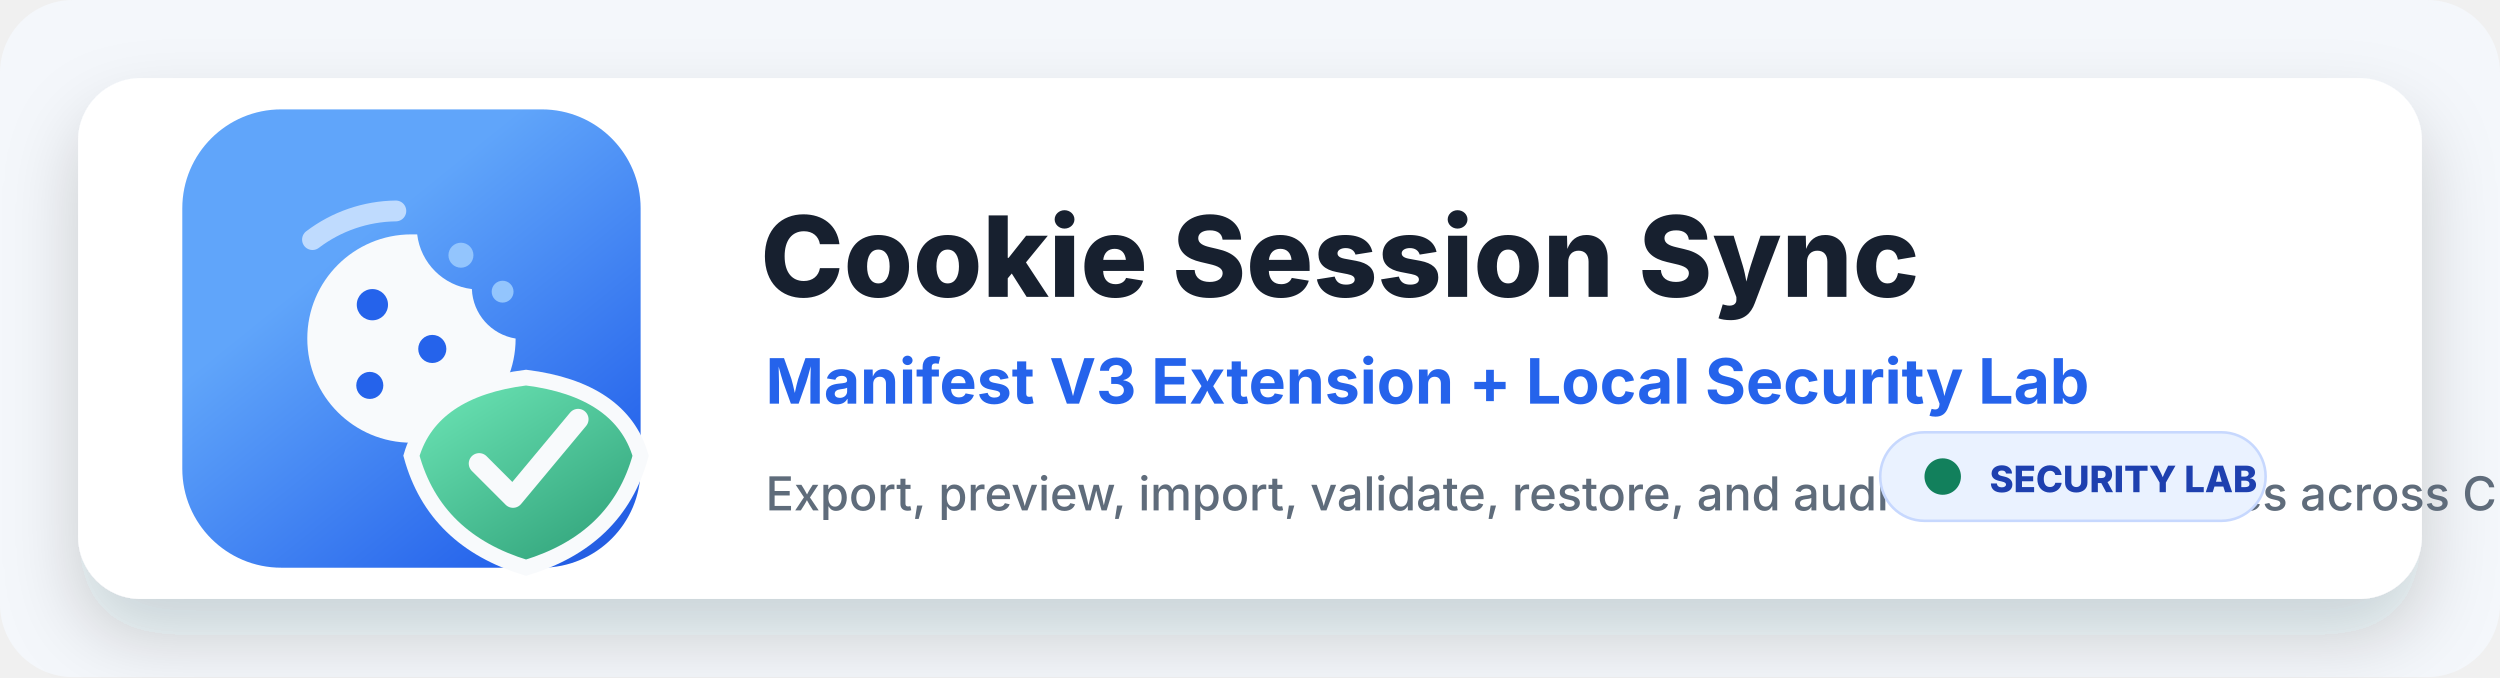
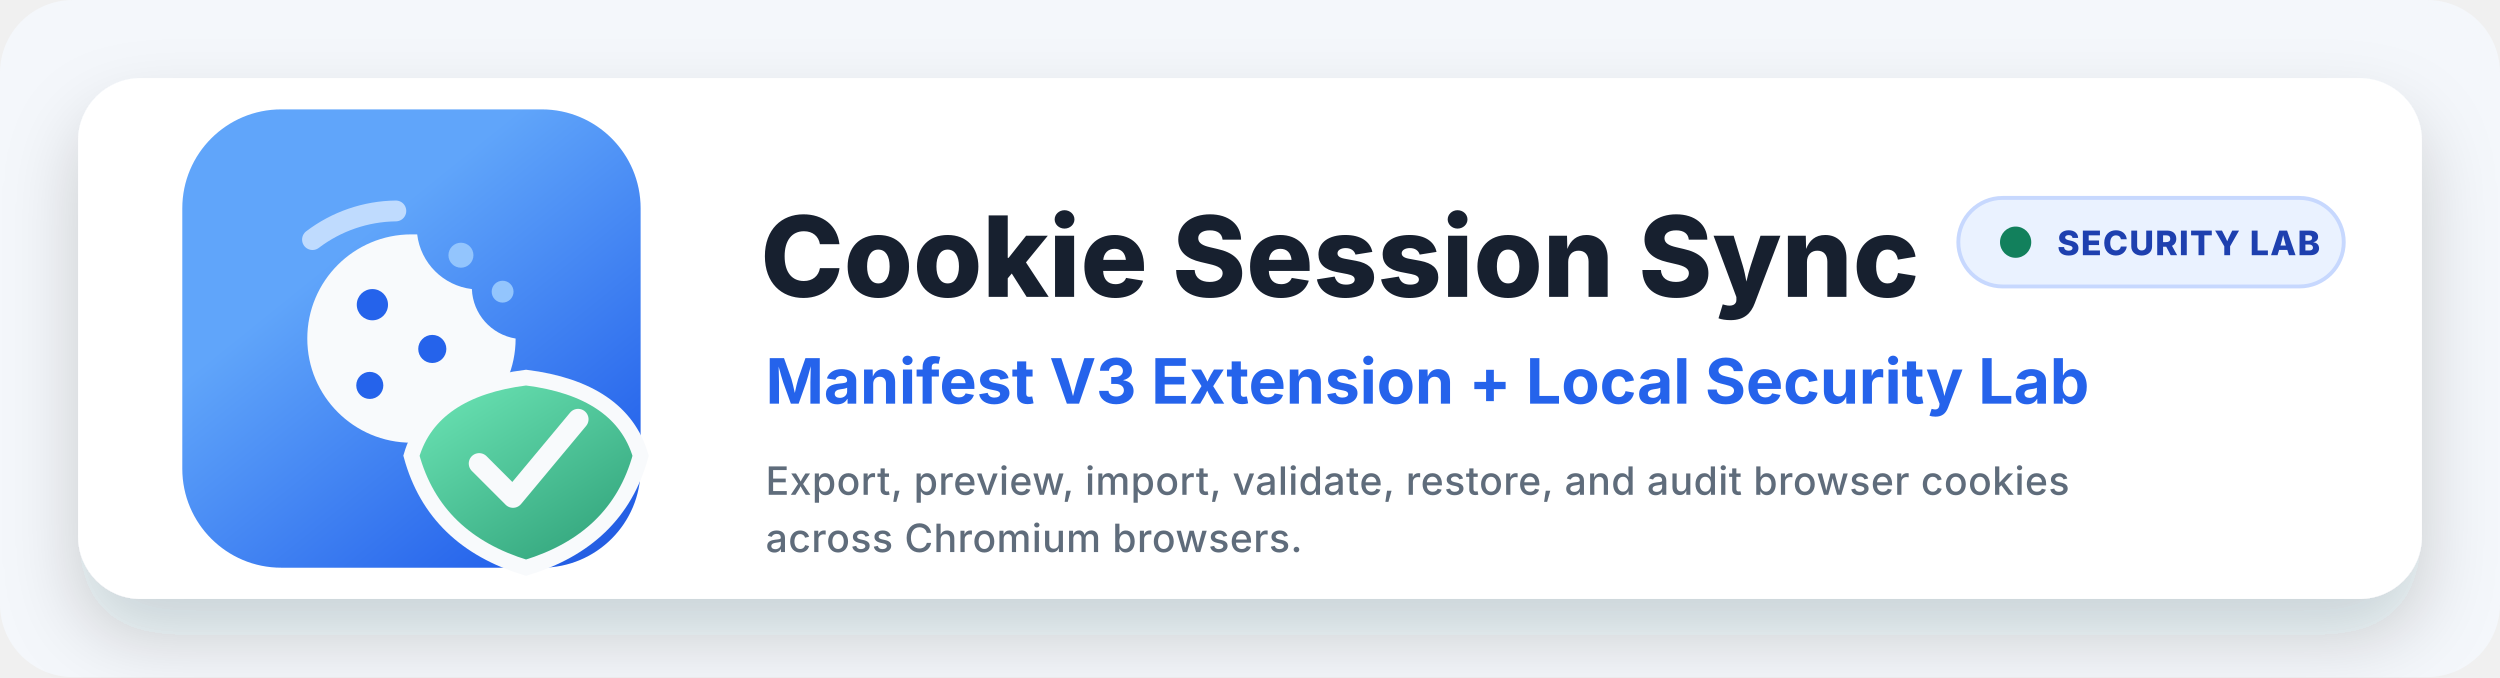
<svg xmlns="http://www.w3.org/2000/svg" width="960" height="260" viewBox="0 0 960 260" role="img" aria-labelledby="title desc">
  <defs>
    <linearGradient id="blue" x1="92" y1="30" x2="245" y2="220" gradientUnits="userSpaceOnUse">
      <stop offset="0" stop-color="#60A5FA" />
      <stop offset="0.55" stop-color="#2563EB" />
      <stop offset="1" stop-color="#1E40AF" />
    </linearGradient>
    <linearGradient id="green" x1="168" y1="55" x2="246" y2="179" gradientUnits="userSpaceOnUse">
      <stop offset="0" stop-color="#6EE7B7" />
      <stop offset="1" stop-color="#12805C" />
    </linearGradient>
    <filter id="shadow" x="-20%" y="-20%" width="140%" height="140%">
      <feDropShadow dx="0" dy="14" stdDeviation="14" flood-color="#17202F" flood-opacity="0.18" />
    </filter>
  </defs>
  <rect width="960" height="260" rx="28" fill="#F4F7FB" />
  <rect x="30" y="30" width="900" height="200" rx="24" fill="#FFFFFF" filter="url(#shadow)" />
  <g transform="translate(70 42)">
    <rect x="0" y="0" width="176" height="176" rx="38" fill="url(#blue)" />
    <path d="M128 88c0 22.1-17.9 40-40 40s-40-17.9-40-40 17.9-40 40-40h2.2c1.3 11 10 19.7 21 21A20 20 0 0 0 128 88Z" fill="#F8FAFC" />
    <circle cx="73" cy="75" r="6" fill="#2563EB" />
    <circle cx="96" cy="92" r="5.4" fill="#2563EB" />
    <circle cx="72" cy="106" r="5.2" fill="#2563EB" />
    <circle cx="107" cy="56" r="4.8" fill="#93C5FD" />
    <circle cx="123" cy="70" r="4.2" fill="#93C5FD" />
    <path d="M50 50a54 54 0 0 1 32-11" fill="none" stroke="#BFDBFE" stroke-width="8" stroke-linecap="round" />
    <path d="M126 126a54 54 0 0 1-32 11" fill="none" stroke="#BFDBFE" stroke-width="8" stroke-linecap="round" />
    <path d="M132 103c24 3 39 13 44 30-6 22-21 36-44 43-23-7-38-21-44-43 5-17 20-27 44-30Z" fill="url(#green)" stroke="#F8FAFC" stroke-width="6" />
    <path d="M114 136l13 13 25-30" fill="none" stroke="#F8FAFC" stroke-width="8" stroke-linecap="round" stroke-linejoin="round" />
  </g>
  <g transform="translate(292 72)">
    <text x="0" y="42" fill="#17202F" font-family="Inter, Segoe UI, Arial, sans-serif" font-size="43" font-weight="800" letter-spacing="0">Cookie Session Sync</text>
    <text x="2" y="83" fill="#2563EB" font-family="Inter, Segoe UI, Arial, sans-serif" font-size="24" font-weight="750" letter-spacing="0">Manifest V3 Extension + Local Security Lab</text>
-     <text x="2" y="124" fill="#5F6C7B" font-family="Inter, Segoe UI, Arial, sans-serif" font-size="18" font-weight="500" letter-spacing="0">Export, preview, import, validate, restore, and audit browser cookies across Chromium browsers.</text>
+     <text x="2" y="118" fill="#5F6C7B" font-family="Inter, Segoe UI, Arial, sans-serif" font-size="15" font-weight="500" letter-spacing="0.2" line-height="24">
+       <tspan x="2" dy="0">Export, preview, import, validate, restore, and audit browser cookies</tspan>
+       <tspan x="2" dy="22">across Chromium browsers.</tspan>
+     </text>
  </g>
-   <g transform="translate(722 166)">
-     <rect x="0" y="0" width="148" height="34" rx="17" fill="#EAF2FF" stroke="#C7D8FE" />
-     <circle cx="24" cy="17" r="7" fill="#12805C" />
-     <text x="42" y="23" fill="#1E40AF" font-family="Inter, Segoe UI, Arial, sans-serif" font-size="14" font-weight="800" letter-spacing="0">SECURITY LAB</text>
+   <g transform="translate(752 76)">
+     <rect x="0" y="0" width="148" height="34" rx="17" fill="#EAF2FF" stroke="#C7D8FE" stroke-width="1.5" />
+     <circle cx="22" cy="17" r="6" fill="#12805C" />
+     <text x="38" y="22" fill="#1E40AF" font-family="Inter, Segoe UI, Arial, sans-serif" font-size="13" font-weight="800" letter-spacing="0.5">SECURITY LAB</text>
  </g>
</svg>
